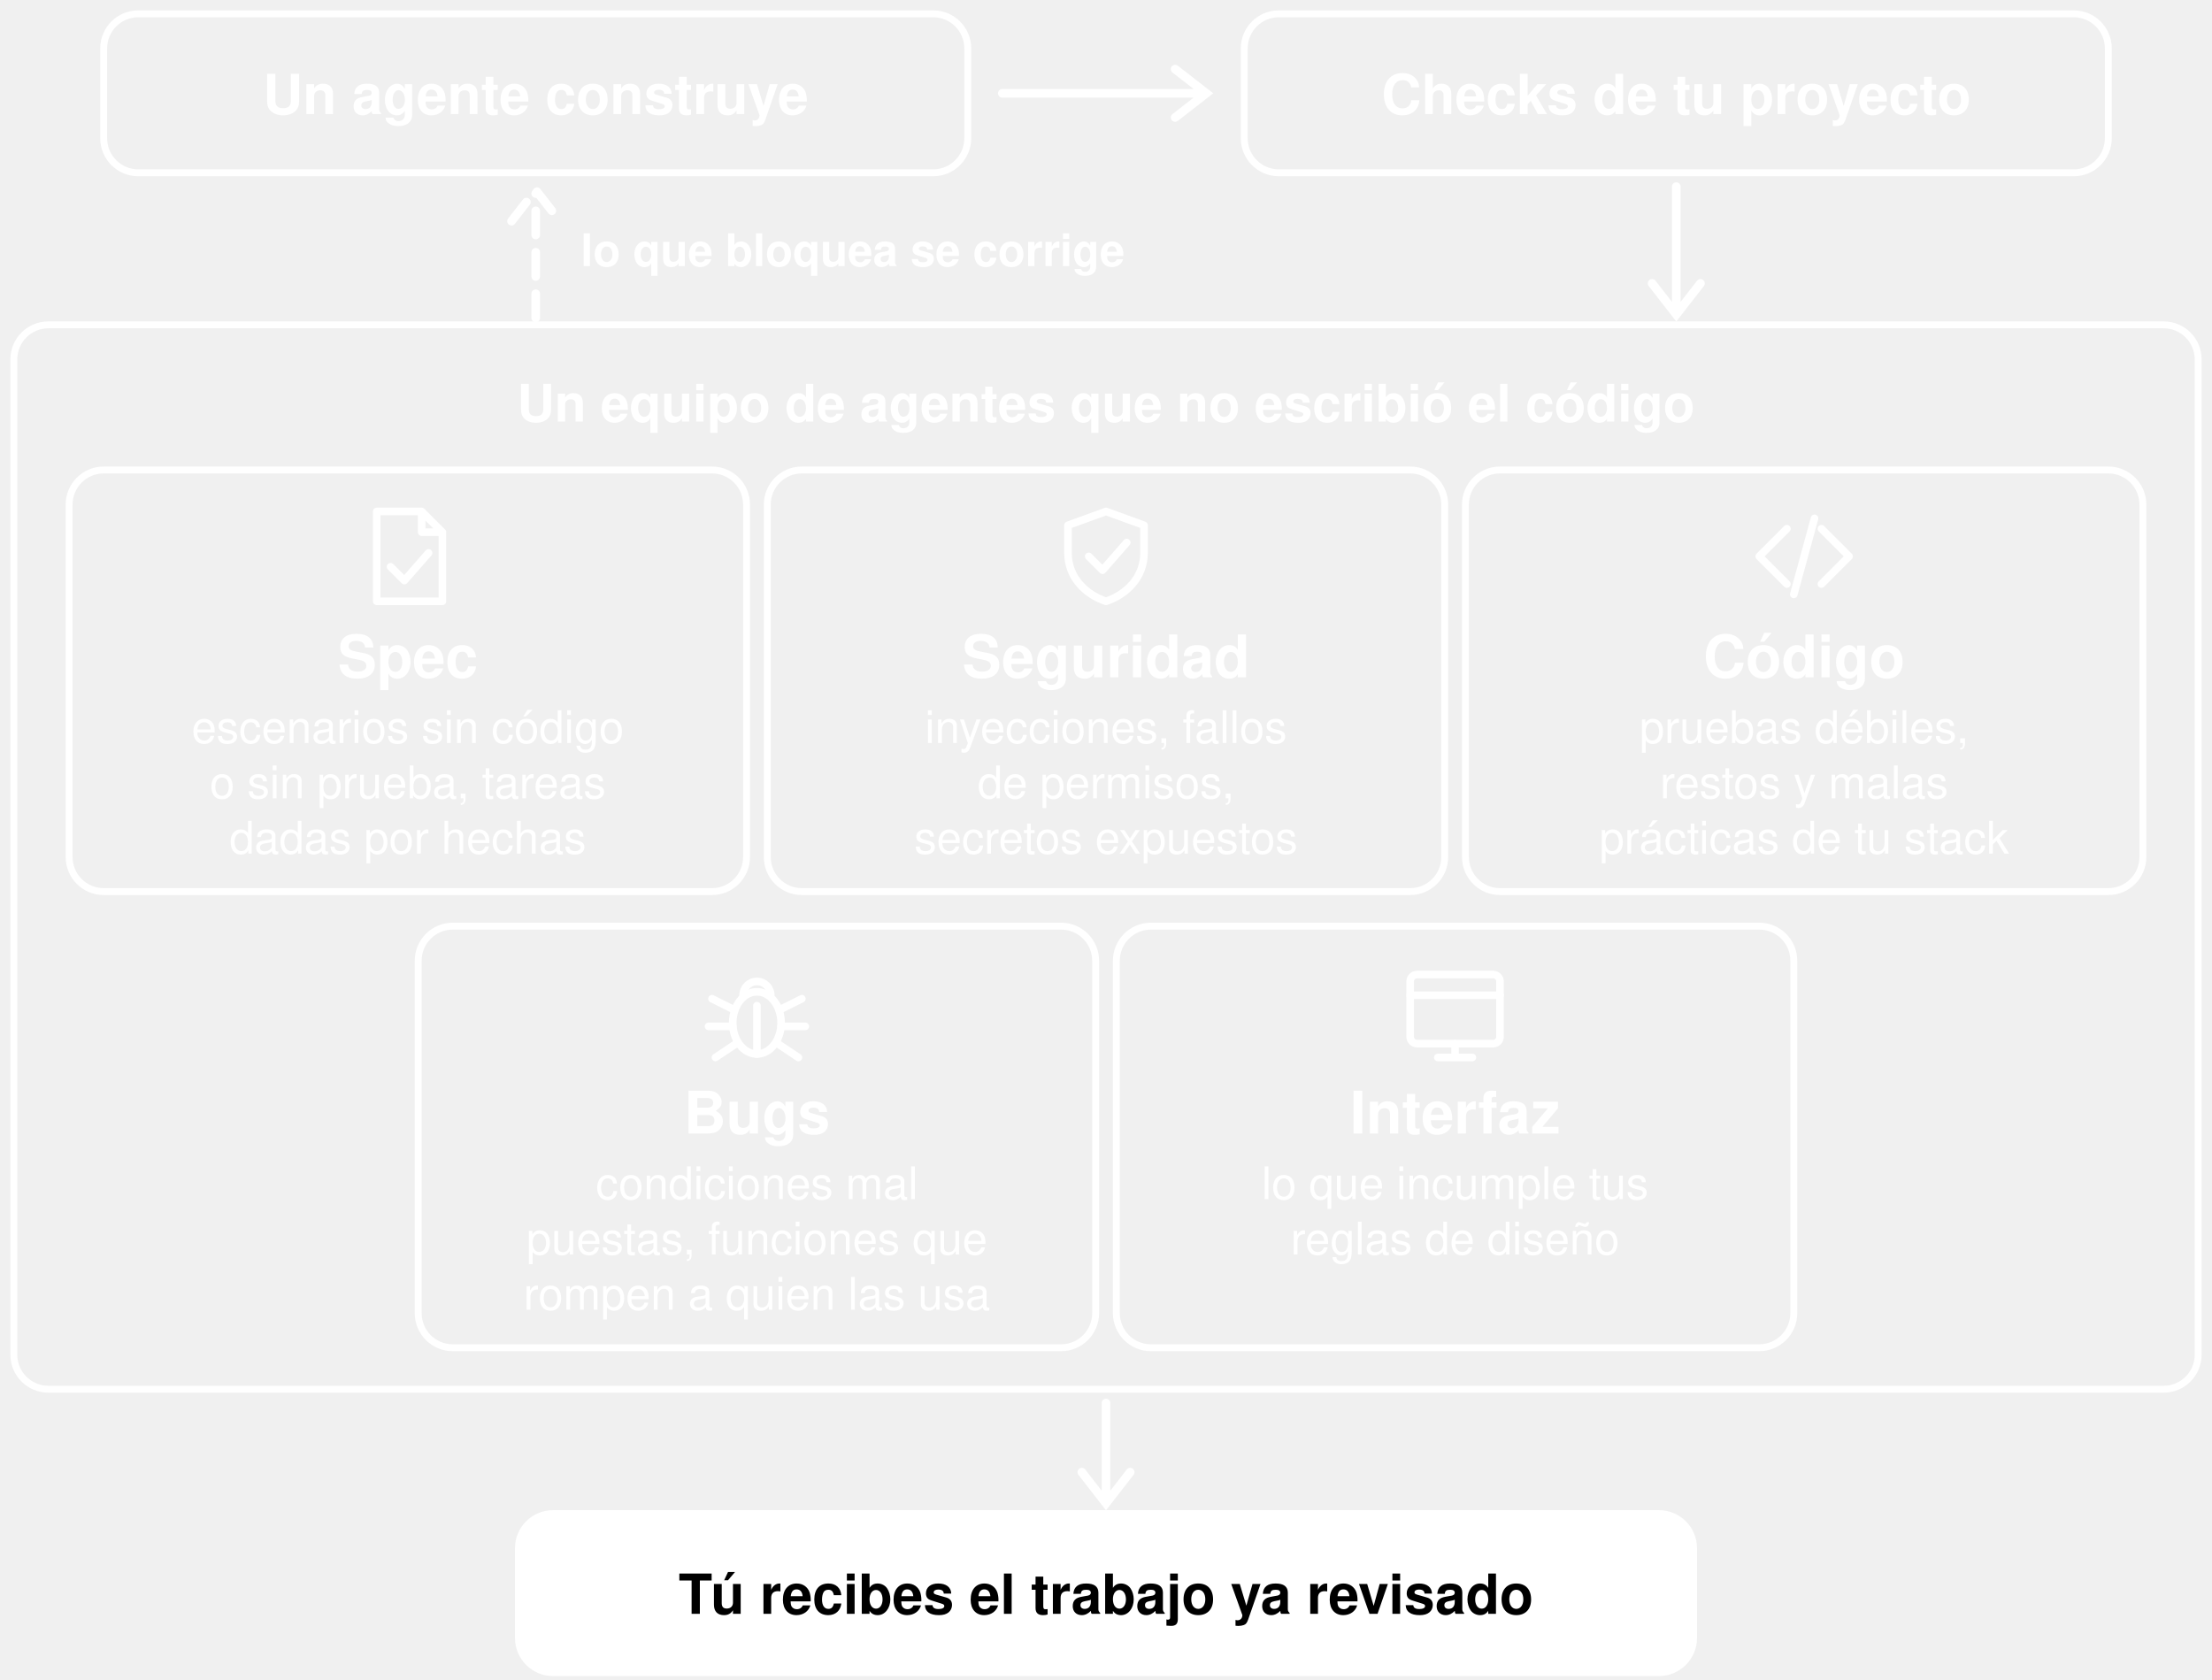
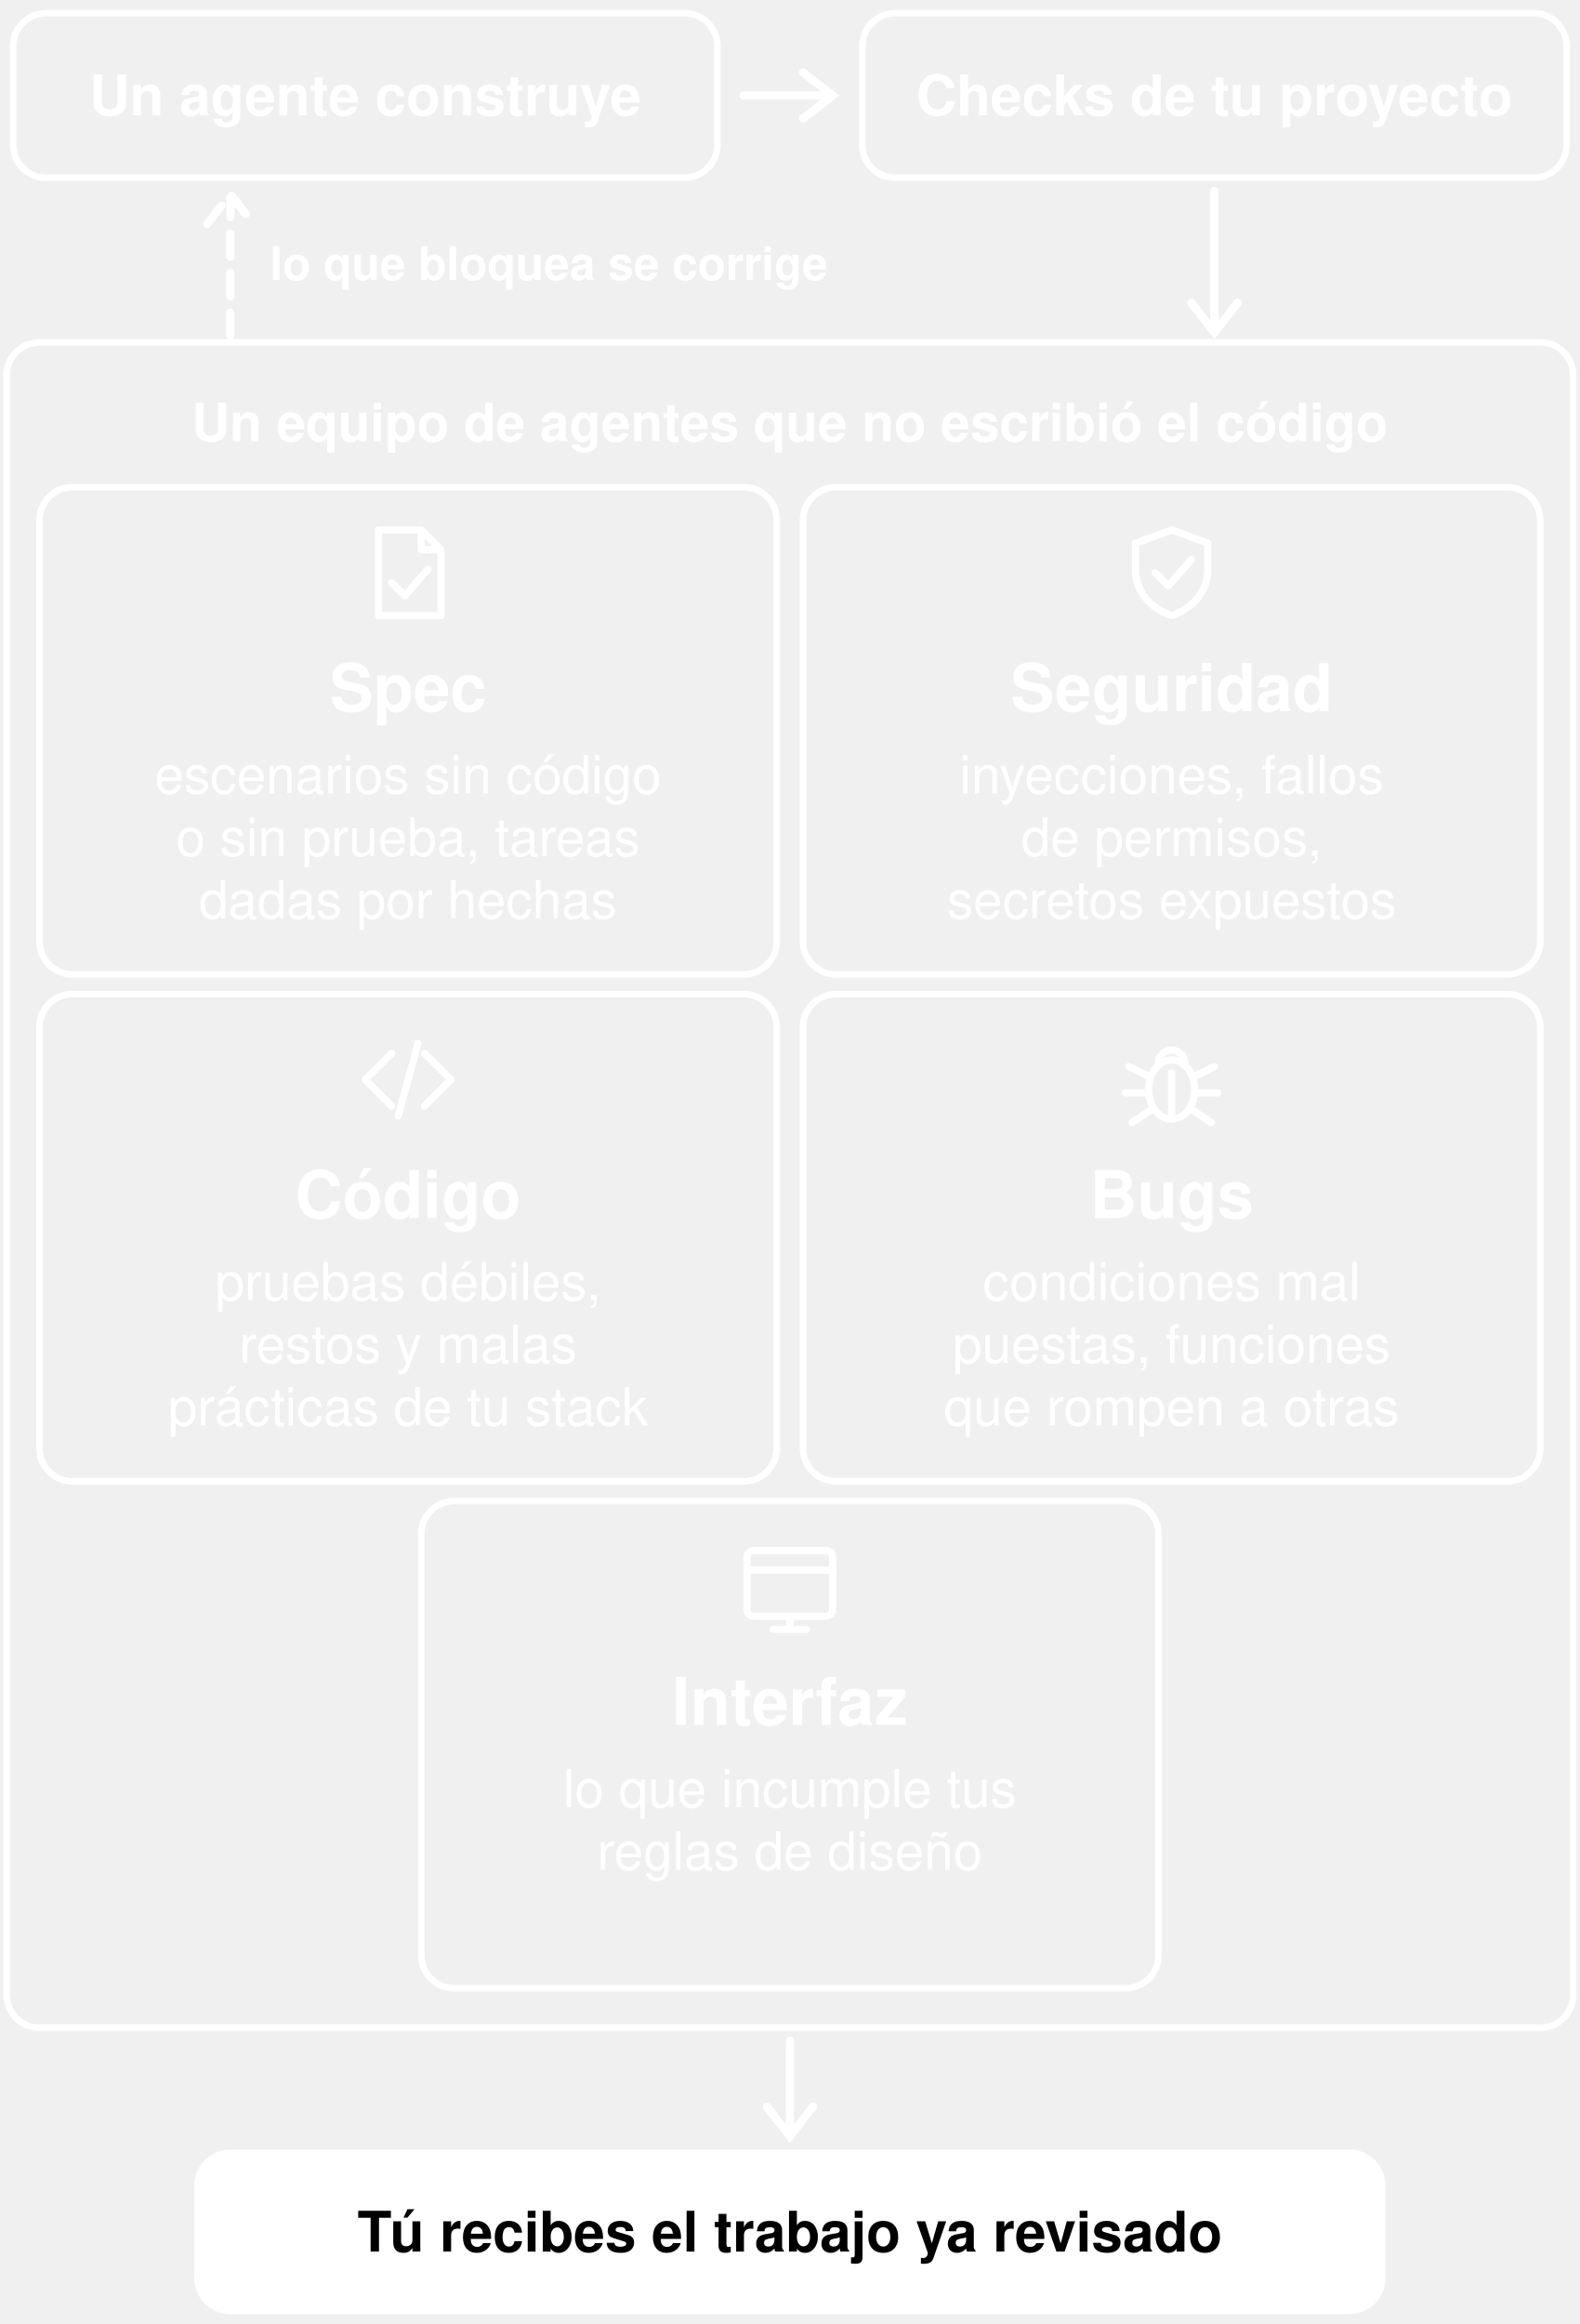
- <svg xmlns="http://www.w3.org/2000/svg" viewBox="0 0 640 486" width="640" height="486" role="img" aria-label="Un agente construye, corren tus checks y un equipo de agentes que no escribió el código examina el trabajo: Spec, Seguridad, Código, Bugs e Interfaz. Lo que bloquea se corrige y se revisa otra vez; después lo recibes tú." font-family="Nunito, -apple-system, Segoe UI, Helvetica, Arial, sans-serif" fill="#FFFFFF">
-   <rect x="30" y="4" width="250" height="46" rx="10" fill="none" stroke="#FFFFFF" stroke-width="2" />
-   <text x="155" y="33" font-size="16" font-weight="700" fill="#FFFFFF" text-anchor="middle">Un agente construye</text>
-   <rect x="360" y="4" width="250" height="46" rx="10" fill="none" stroke="#FFFFFF" stroke-width="2" />
-   <text x="485" y="33" font-size="16" font-weight="700" fill="#FFFFFF" text-anchor="middle">Checks de tu proyecto</text>
-   <path d="M290 27h58 M340 20l9 7-9 7" fill="none" stroke="#FFFFFF" stroke-width="2.5" stroke-linecap="round" />
-   <path d="M485 54v36 M478 82l7 9 7-9" fill="none" stroke="#FFFFFF" stroke-width="2.5" stroke-linecap="round" />
-   <path d="M155 92V56 M148 64l7-9 7 9" fill="none" stroke="#FFFFFF" stroke-width="2.5" stroke-linecap="round" stroke-dasharray="7 5">
+ <svg xmlns="http://www.w3.org/2000/svg" viewBox="0 0 480 706" width="480" height="706" role="img" aria-label="Un agente construye, corren tus checks y un equipo de agentes que no escribió el código examina el trabajo: Spec, Seguridad, Código, Bugs e Interfaz. Lo que bloquea se corrige y se revisa otra vez; después lo recibes tú." font-family="Nunito, -apple-system, Segoe UI, Helvetica, Arial, sans-serif" fill="#FFFFFF">
+   <rect x="4" y="4" width="214" height="50" rx="10" fill="none" stroke="#FFFFFF" stroke-width="2" />
+   <text x="111" y="35" font-size="17" font-weight="700" fill="#FFFFFF" text-anchor="middle">Un agente construye</text>
+   <rect x="262" y="4" width="214" height="50" rx="10" fill="none" stroke="#FFFFFF" stroke-width="2" />
+   <text x="369" y="35" font-size="17" font-weight="700" fill="#FFFFFF" text-anchor="middle">Checks de tu proyecto</text>
+   <path d="M226 29h26 M244 22l9 7-9 7" fill="none" stroke="#FFFFFF" stroke-width="2.5" stroke-linecap="round" />
+   <path d="M369 58v42 M362 92l7 9 7-9" fill="none" stroke="#FFFFFF" stroke-width="2.5" stroke-linecap="round" />
+   <path d="M70 102V60 M63 68l7-9 7 9" fill="none" stroke="#FFFFFF" stroke-width="2.5" stroke-linecap="round" stroke-dasharray="7 5">
    <animate attributeName="stroke-dashoffset" from="24" to="0" dur="1.2s" repeatCount="indefinite" />
  </path>
-   <text x="168" y="77" font-size="13" font-weight="600" fill="#FFFFFF" text-anchor="start">lo que bloquea se corrige</text>
-   <rect x="4" y="94" width="632" height="308" rx="10" fill="none" stroke="#FFFFFF" stroke-width="2" />
-   <text x="320" y="122" font-size="15" font-weight="800" fill="#FFFFFF" text-anchor="middle">Un equipo de agentes que no escribió el código</text>
-   <rect x="20" y="136" width="196" height="122" rx="10" fill="none" stroke="#FFFFFF" stroke-width="2">
+   <text x="82" y="85" font-size="14" font-weight="600" fill="#FFFFFF" text-anchor="start">lo que bloquea se corrige</text>
+   <rect x="2" y="104" width="476" height="512" rx="10" fill="none" stroke="#FFFFFF" stroke-width="2" />
+   <text x="240" y="134" font-size="16" font-weight="800" fill="#FFFFFF" text-anchor="middle">Un equipo de agentes que no escribió el código</text>
+   <rect x="12" y="148" width="224" height="148" rx="10" fill="none" stroke="#FFFFFF" stroke-width="2">
    <animate attributeName="stroke-width" values="2;5;2;2" keyTimes="0;0.1;0.2;1" dur="6s" begin="0s" repeatCount="indefinite" />
  </rect>
-   <g data-lens="spec" transform="translate(102,145)" fill="none" stroke="#FFFFFF" stroke-width="2.2" stroke-linecap="round" stroke-linejoin="round">
+   <g data-lens="spec" transform="translate(108,158)" fill="none" stroke="#FFFFFF" stroke-width="2.2" stroke-linecap="round" stroke-linejoin="round">
    <path d="M7 3h13l6 6v20H7z M20 3v6h6" />
    <path d="M11 19l4 4 7-8" />
  </g>
-   <text x="118" y="196" font-size="17" font-weight="800" fill="#FFFFFF" text-anchor="middle">Spec</text>
-   <text x="118" y="215" font-size="13" font-weight="500" fill="#FFFFFF" text-anchor="middle">escenarios sin código</text>
-   <text x="118" y="231" font-size="13" font-weight="500" fill="#FFFFFF" text-anchor="middle">o sin prueba, tareas</text>
-   <text x="118" y="247" font-size="13" font-weight="500" fill="#FFFFFF" text-anchor="middle">dadas por hechas</text>
-   <rect x="222" y="136" width="196" height="122" rx="10" fill="none" stroke="#FFFFFF" stroke-width="2">
+   <text x="124" y="216" font-size="20" font-weight="800" fill="#FFFFFF" text-anchor="middle">Spec</text>
+   <text x="124" y="241" font-size="16" font-weight="500" fill="#FFFFFF" text-anchor="middle">escenarios sin código</text>
+   <text x="124" y="260" font-size="16" font-weight="500" fill="#FFFFFF" text-anchor="middle">o sin prueba, tareas</text>
+   <text x="124" y="279" font-size="16" font-weight="500" fill="#FFFFFF" text-anchor="middle">dadas por hechas</text>
+   <rect x="244" y="148" width="224" height="148" rx="10" fill="none" stroke="#FFFFFF" stroke-width="2">
    <animate attributeName="stroke-width" values="2;5;2;2" keyTimes="0;0.1;0.2;1" dur="6s" begin="1s" repeatCount="indefinite" />
  </rect>
-   <g data-lens="security" transform="translate(304,145)" fill="none" stroke="#FFFFFF" stroke-width="2.2" stroke-linecap="round" stroke-linejoin="round">
+   <g data-lens="security" transform="translate(340,158)" fill="none" stroke="#FFFFFF" stroke-width="2.2" stroke-linecap="round" stroke-linejoin="round">
    <path d="M16 3l11 4v8c0 7-5 12-11 14C10 27 5 22 5 15V7z" />
    <path d="M11 16l4 4 7-8" />
  </g>
-   <text x="320" y="196" font-size="17" font-weight="800" fill="#FFFFFF" text-anchor="middle">Seguridad</text>
-   <text x="320" y="215" font-size="13" font-weight="500" fill="#FFFFFF" text-anchor="middle">inyecciones, fallos</text>
-   <text x="320" y="231" font-size="13" font-weight="500" fill="#FFFFFF" text-anchor="middle">de permisos,</text>
-   <text x="320" y="247" font-size="13" font-weight="500" fill="#FFFFFF" text-anchor="middle">secretos expuestos</text>
-   <rect x="424" y="136" width="196" height="122" rx="10" fill="none" stroke="#FFFFFF" stroke-width="2">
+   <text x="356" y="216" font-size="20" font-weight="800" fill="#FFFFFF" text-anchor="middle">Seguridad</text>
+   <text x="356" y="241" font-size="16" font-weight="500" fill="#FFFFFF" text-anchor="middle">inyecciones, fallos</text>
+   <text x="356" y="260" font-size="16" font-weight="500" fill="#FFFFFF" text-anchor="middle">de permisos,</text>
+   <text x="356" y="279" font-size="16" font-weight="500" fill="#FFFFFF" text-anchor="middle">secretos expuestos</text>
+   <rect x="12" y="302" width="224" height="148" rx="10" fill="none" stroke="#FFFFFF" stroke-width="2">
    <animate attributeName="stroke-width" values="2;5;2;2" keyTimes="0;0.1;0.2;1" dur="6s" begin="2s" repeatCount="indefinite" />
  </rect>
-   <g data-lens="code" transform="translate(506,145)" fill="none" stroke="#FFFFFF" stroke-width="2.2" stroke-linecap="round" stroke-linejoin="round">
+   <g data-lens="code" transform="translate(108,312)" fill="none" stroke="#FFFFFF" stroke-width="2.2" stroke-linecap="round" stroke-linejoin="round">
    <path d="M11 8l-8 8 8 8 M21 8l8 8-8 8 M19 5l-6 22" />
  </g>
-   <text x="522" y="196" font-size="17" font-weight="800" fill="#FFFFFF" text-anchor="middle">Código</text>
-   <text x="522" y="215" font-size="13" font-weight="500" fill="#FFFFFF" text-anchor="middle">pruebas débiles,</text>
-   <text x="522" y="231" font-size="13" font-weight="500" fill="#FFFFFF" text-anchor="middle">restos y malas</text>
-   <text x="522" y="247" font-size="13" font-weight="500" fill="#FFFFFF" text-anchor="middle">prácticas de tu stack</text>
-   <rect x="121" y="268" width="196" height="122" rx="10" fill="none" stroke="#FFFFFF" stroke-width="2">
+   <text x="124" y="370" font-size="20" font-weight="800" fill="#FFFFFF" text-anchor="middle">Código</text>
+   <text x="124" y="395" font-size="16" font-weight="500" fill="#FFFFFF" text-anchor="middle">pruebas débiles,</text>
+   <text x="124" y="414" font-size="16" font-weight="500" fill="#FFFFFF" text-anchor="middle">restos y malas</text>
+   <text x="124" y="433" font-size="16" font-weight="500" fill="#FFFFFF" text-anchor="middle">prácticas de tu stack</text>
+   <rect x="244" y="302" width="224" height="148" rx="10" fill="none" stroke="#FFFFFF" stroke-width="2">
    <animate attributeName="stroke-width" values="2;5;2;2" keyTimes="0;0.1;0.2;1" dur="6s" begin="3s" repeatCount="indefinite" />
  </rect>
-   <g data-lens="bugs" transform="translate(203,277)" fill="none" stroke="#FFFFFF" stroke-width="2.2" stroke-linecap="round" stroke-linejoin="round">
+   <g data-lens="bugs" transform="translate(340,312)" fill="none" stroke="#FFFFFF" stroke-width="2.2" stroke-linecap="round" stroke-linejoin="round">
    <ellipse cx="16" cy="19" rx="7" ry="9" />
    <path d="M12 11a4 4 0 018 0 M9 15L3 12 M9 20H2 M10 25l-6 4 M23 15l6-3 M23 20h7 M22 25l6 4 M16 14v14" />
  </g>
-   <text x="219" y="328" font-size="17" font-weight="800" fill="#FFFFFF" text-anchor="middle">Bugs</text>
-   <text x="219" y="347" font-size="13" font-weight="500" fill="#FFFFFF" text-anchor="middle">condiciones mal</text>
-   <text x="219" y="363" font-size="13" font-weight="500" fill="#FFFFFF" text-anchor="middle">puestas, funciones que</text>
-   <text x="219" y="379" font-size="13" font-weight="500" fill="#FFFFFF" text-anchor="middle">rompen a quien las usa</text>
-   <rect x="323" y="268" width="196" height="122" rx="10" fill="none" stroke="#FFFFFF" stroke-width="2">
+   <text x="356" y="370" font-size="20" font-weight="800" fill="#FFFFFF" text-anchor="middle">Bugs</text>
+   <text x="356" y="395" font-size="16" font-weight="500" fill="#FFFFFF" text-anchor="middle">condiciones mal</text>
+   <text x="356" y="414" font-size="16" font-weight="500" fill="#FFFFFF" text-anchor="middle">puestas, funciones</text>
+   <text x="356" y="433" font-size="16" font-weight="500" fill="#FFFFFF" text-anchor="middle">que rompen a otras</text>
+   <rect x="128" y="456" width="224" height="148" rx="10" fill="none" stroke="#FFFFFF" stroke-width="2">
    <animate attributeName="stroke-width" values="2;5;2;2" keyTimes="0;0.1;0.2;1" dur="6s" begin="4s" repeatCount="indefinite" />
  </rect>
-   <g data-lens="interface" transform="translate(405,277)" fill="none" stroke="#FFFFFF" stroke-width="2.2" stroke-linecap="round" stroke-linejoin="round">
+   <g data-lens="interface" transform="translate(224,466)" fill="none" stroke="#FFFFFF" stroke-width="2.2" stroke-linecap="round" stroke-linejoin="round">
    <rect x="3" y="5" width="26" height="20" rx="2" />
    <path d="M3 11h26 M11 29h10 M16 25v4" />
  </g>
-   <text x="421" y="328" font-size="17" font-weight="800" fill="#FFFFFF" text-anchor="middle">Interfaz</text>
-   <text x="421" y="347" font-size="13" font-weight="500" fill="#FFFFFF" text-anchor="middle">lo que incumple tus</text>
-   <text x="421" y="363" font-size="13" font-weight="500" fill="#FFFFFF" text-anchor="middle">reglas de diseño</text>
-   <path d="M320 406v28 M313 426l7 9 7-9" fill="none" stroke="#FFFFFF" stroke-width="2.5" stroke-linecap="round" />
-   <rect x="150" y="438" width="340" height="46" rx="10" fill="#FFFFFF" stroke="#FFFFFF" stroke-width="2" />
-   <text x="320" y="467" font-size="16" font-weight="800" fill="#000000" text-anchor="middle">Tú recibes el trabajo ya revisado</text>
+   <text x="240" y="524" font-size="20" font-weight="800" fill="#FFFFFF" text-anchor="middle">Interfaz</text>
+   <text x="240" y="549" font-size="16" font-weight="500" fill="#FFFFFF" text-anchor="middle">lo que incumple tus</text>
+   <text x="240" y="568" font-size="16" font-weight="500" fill="#FFFFFF" text-anchor="middle">reglas de diseño</text>
+   <path d="M240 620v28 M233 640l7 9 7-9" fill="none" stroke="#FFFFFF" stroke-width="2.5" stroke-linecap="round" />
+   <rect x="60" y="654" width="360" height="48" rx="10" fill="#FFFFFF" stroke="#FFFFFF" stroke-width="2" />
+   <text x="240" y="684" font-size="17" font-weight="800" fill="#000000" text-anchor="middle">Tú recibes el trabajo ya revisado</text>
</svg>
